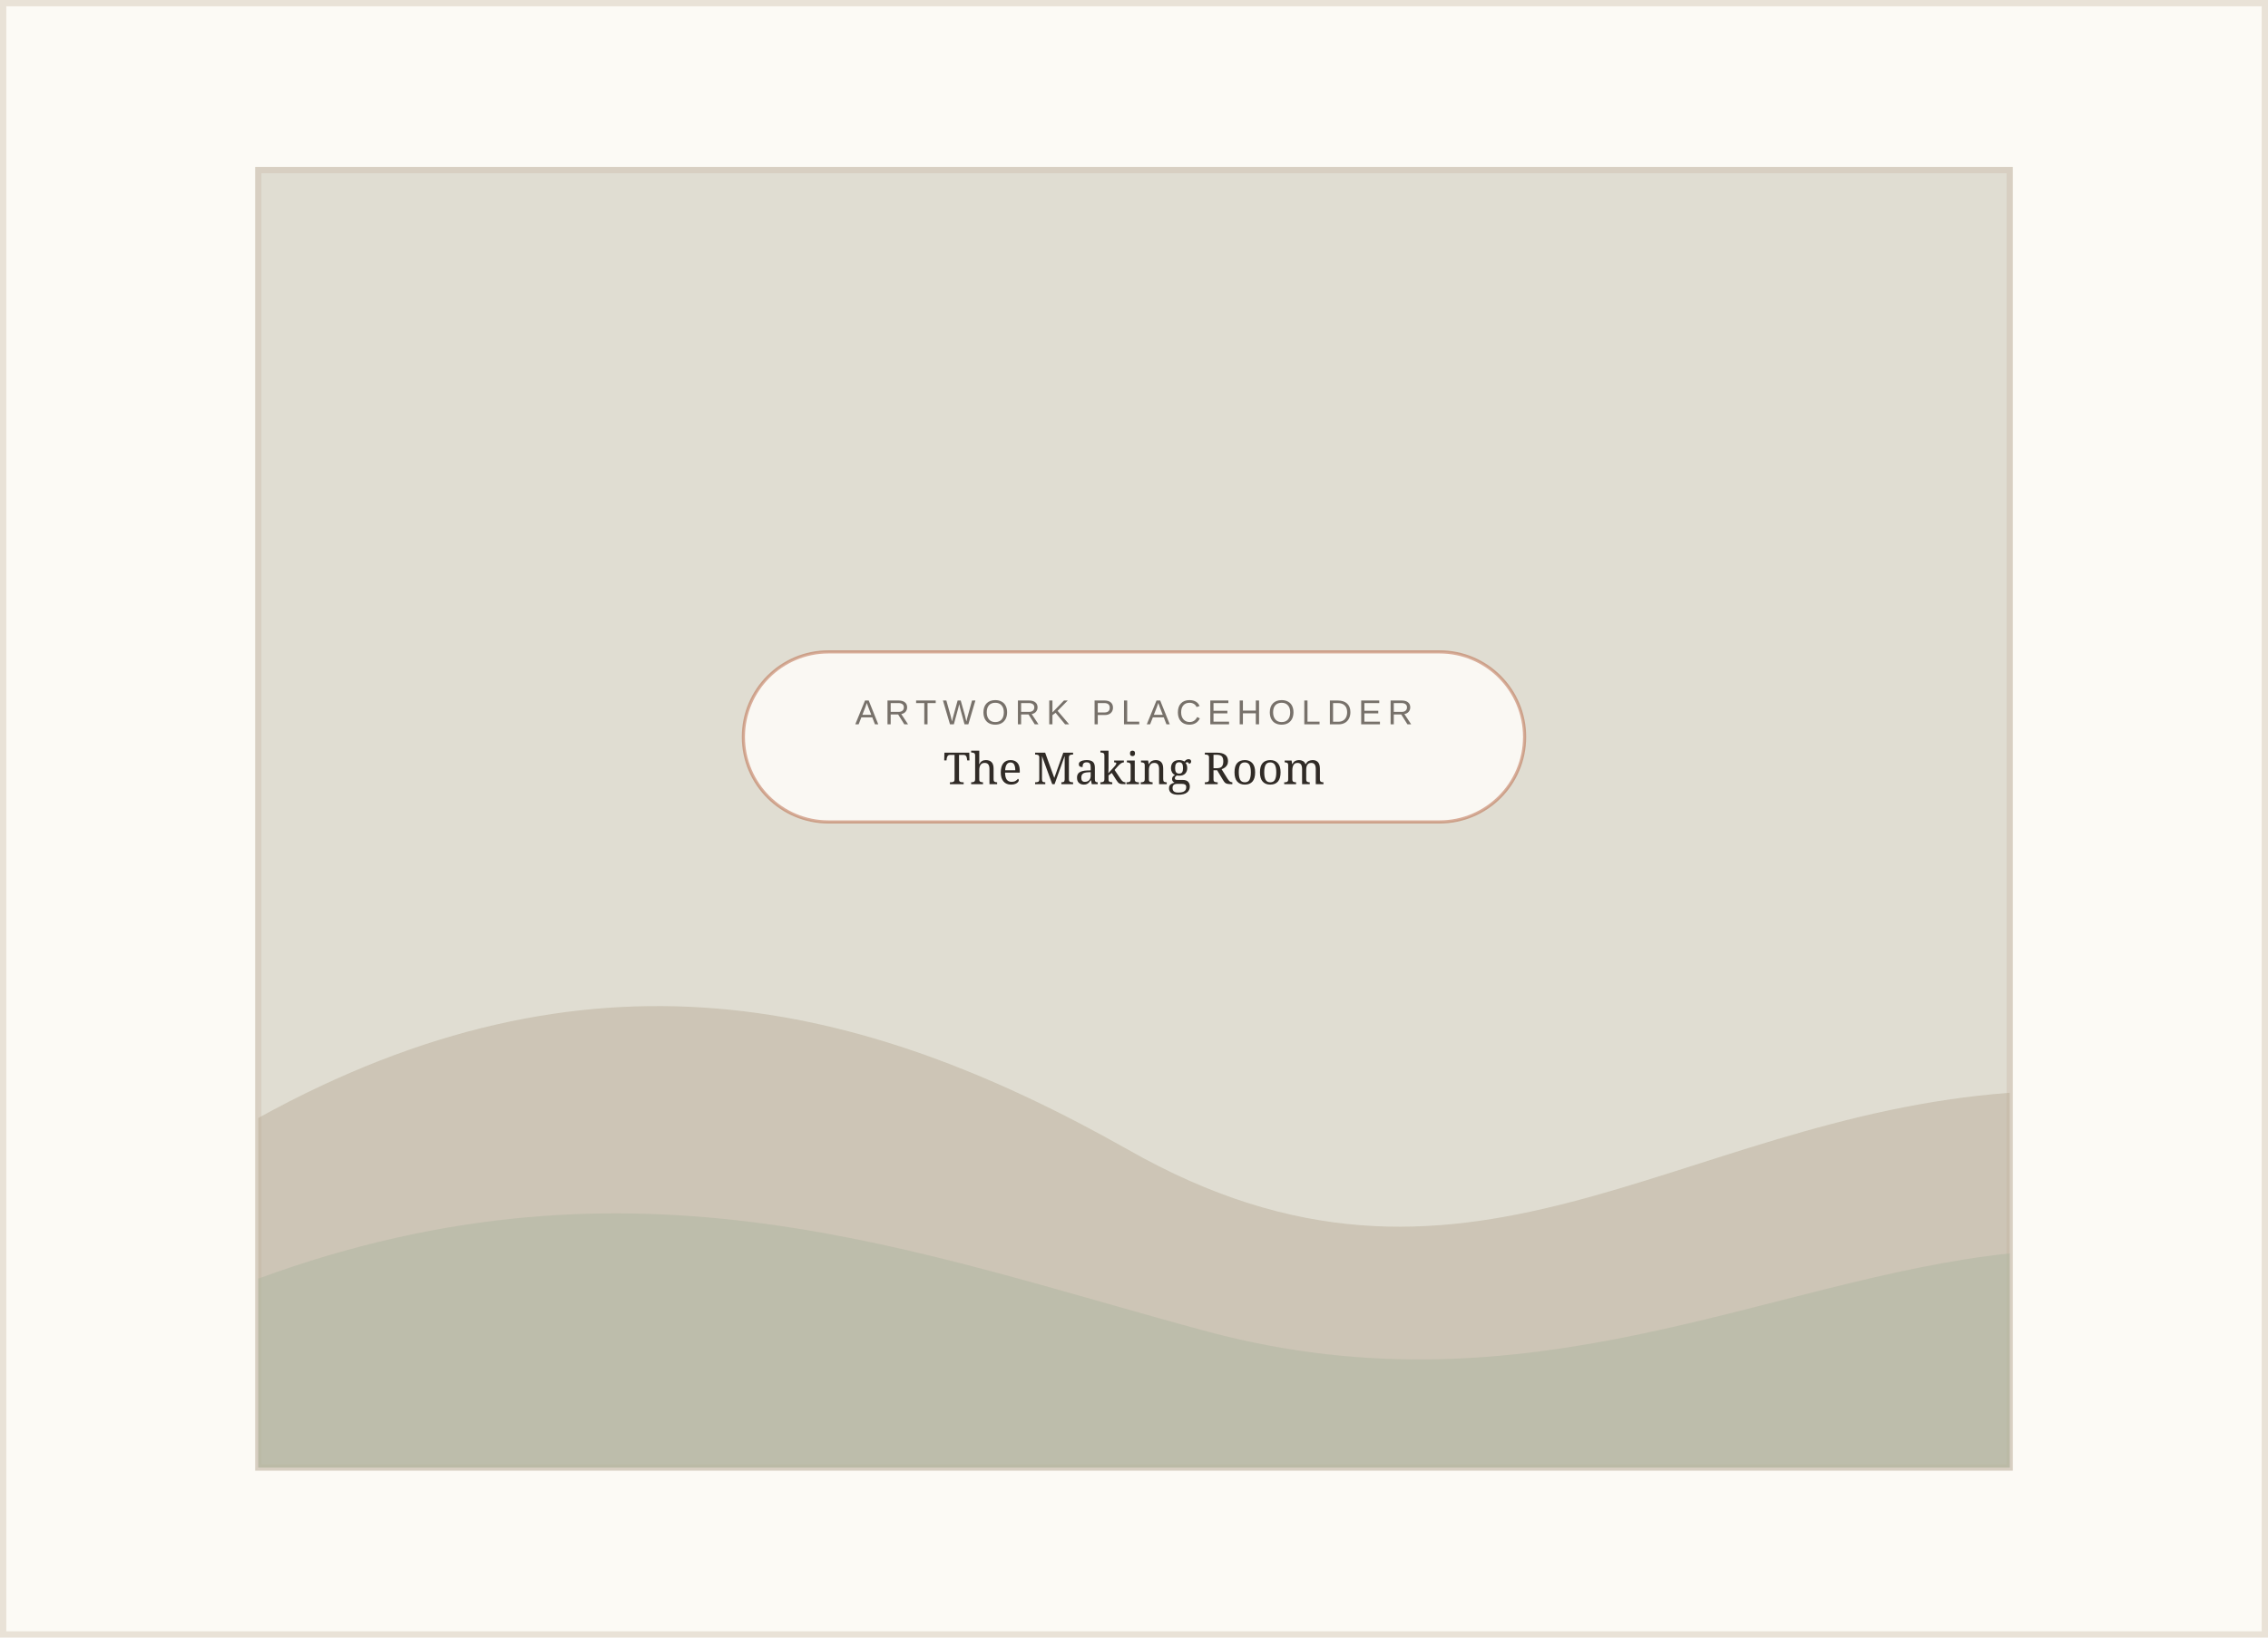
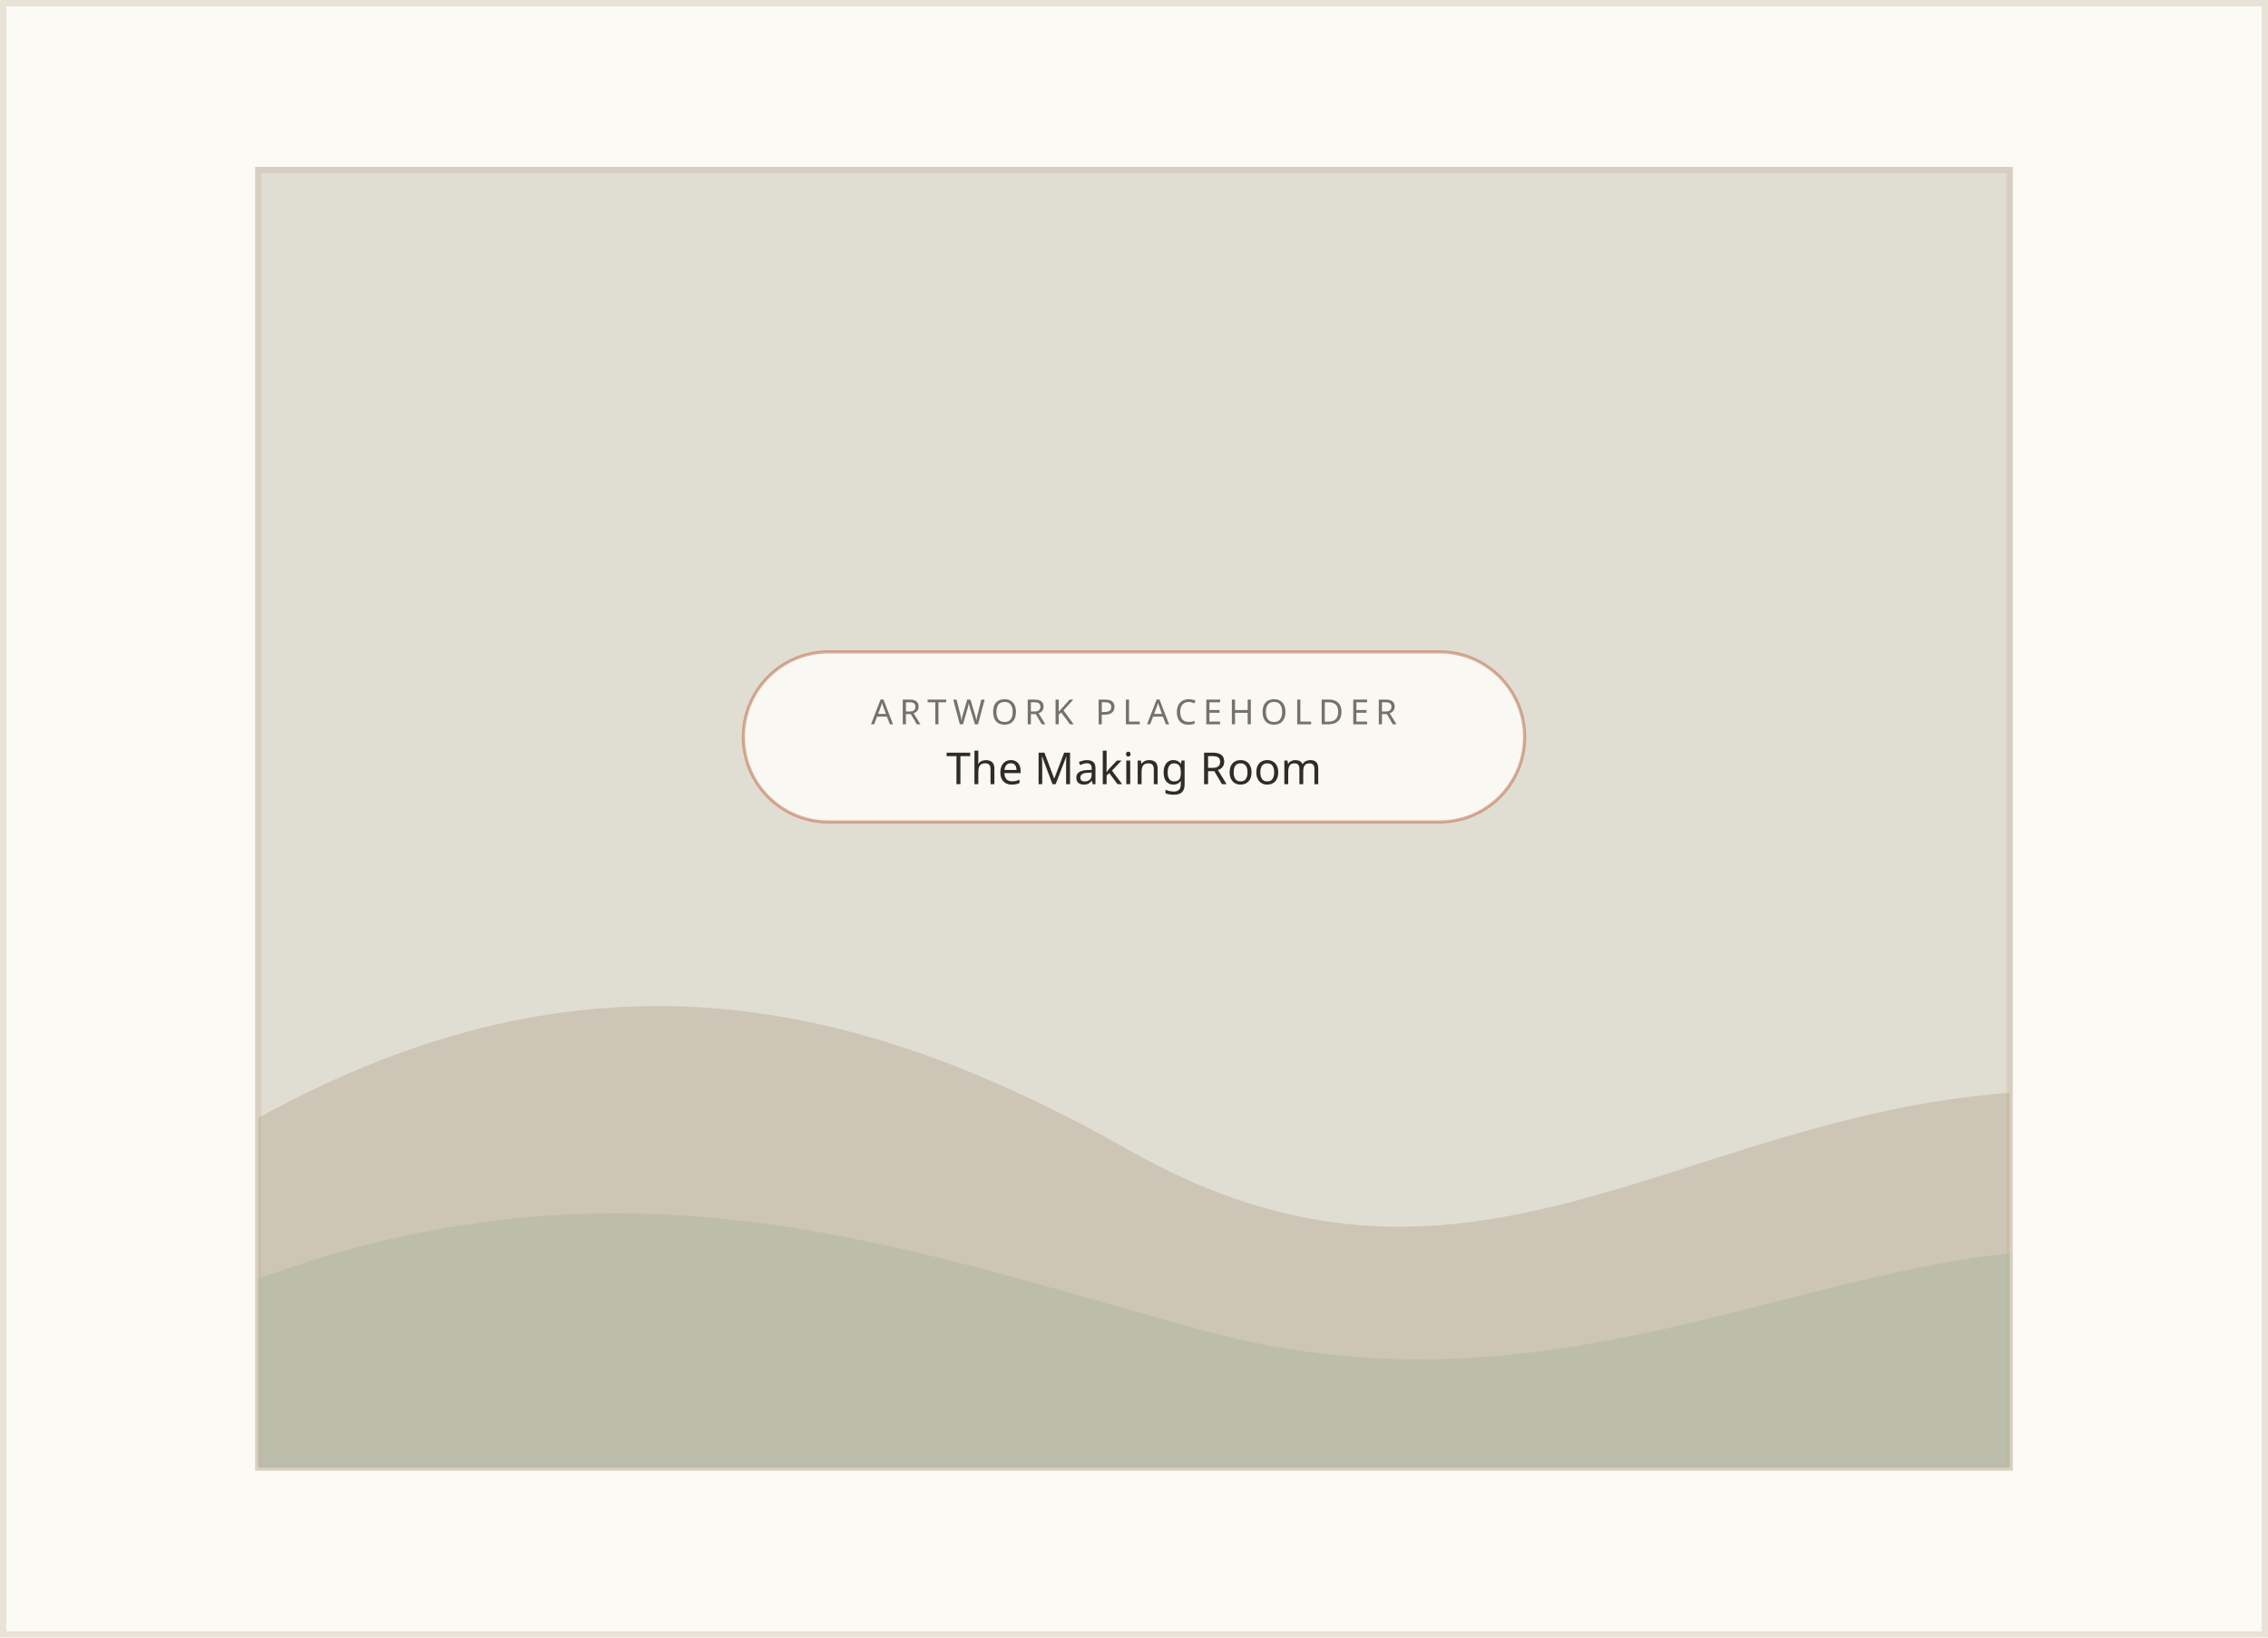
<svg xmlns="http://www.w3.org/2000/svg" viewBox="0 0 720 520" role="img" aria-label="The Making Room artwork placeholder">
  <rect x="1" y="1" width="718" height="518" fill="#fcfaf5" stroke="#e9e2d7" stroke-width="2" />
  <rect x="82" y="54" width="556" height="412" fill="#e0ddd2" stroke="#d8cfc2" stroke-width="2" />
  <path d="M82 355c105-58 191-38 276 10 107 61 173-10 280-18v119H82Z" fill="#b7ab96" opacity=".48" />
  <path d="M82 406c120-44 209-8 302 17 102 27 178-17 254-25v68H82Z" fill="#aeb5a0" opacity=".5" />
  <rect x="236" y="207" width="248" height="54" rx="27" fill="#fcfaf5" fill-opacity=".94" stroke="#b45d36" stroke-opacity=".48" />
-   <text x="360" y="230" text-anchor="middle" font-family="Arial,sans-serif" font-size="11" letter-spacing="2" fill="#77716a">ARTWORK PLACEHOLDER</text>
-   <text x="360" y="249" text-anchor="middle" font-family="Georgia,serif" font-size="14" fill="#302b26">The Making Room</text>
+   <text x="360" y="230" text-anchor="middle" font-family="Nunito, sans-serif" font-size="11" letter-spacing="2" fill="#77716a">ARTWORK PLACEHOLDER</text>
+   <text x="360" y="249" text-anchor="middle" font-family="Nunito, sans-serif" font-size="14" fill="#302b26">The Making Room</text>
</svg>
